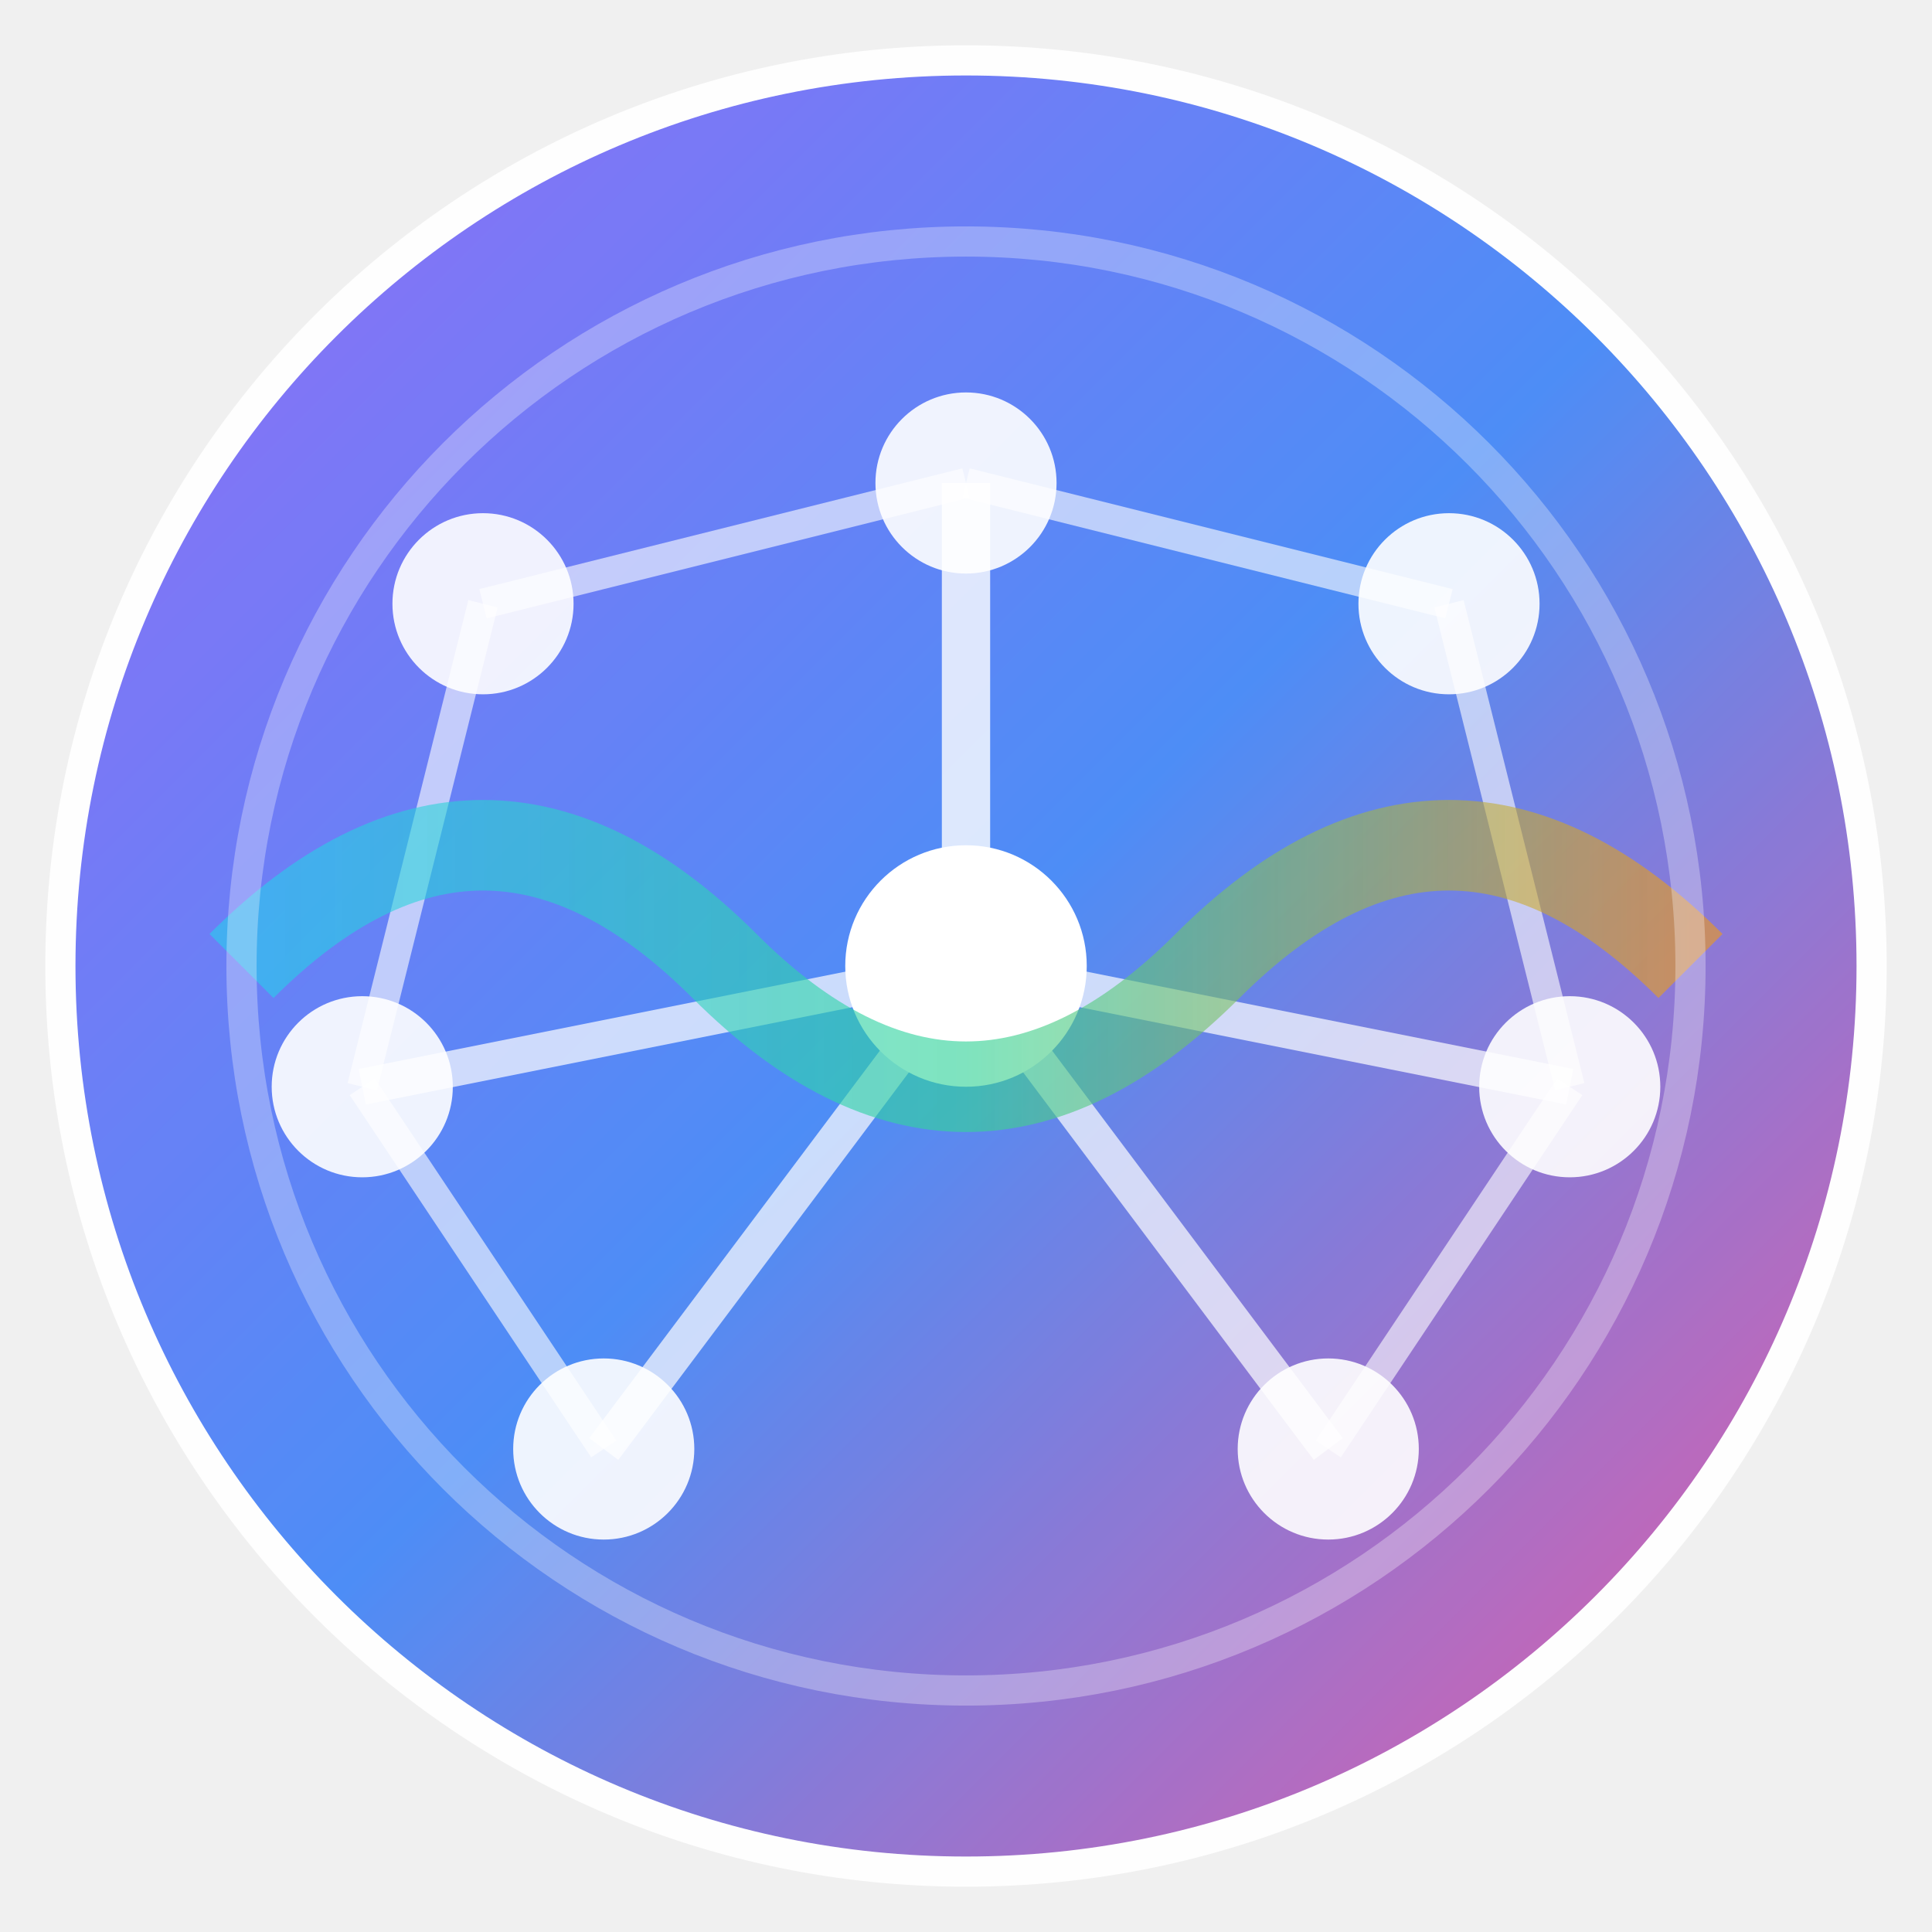
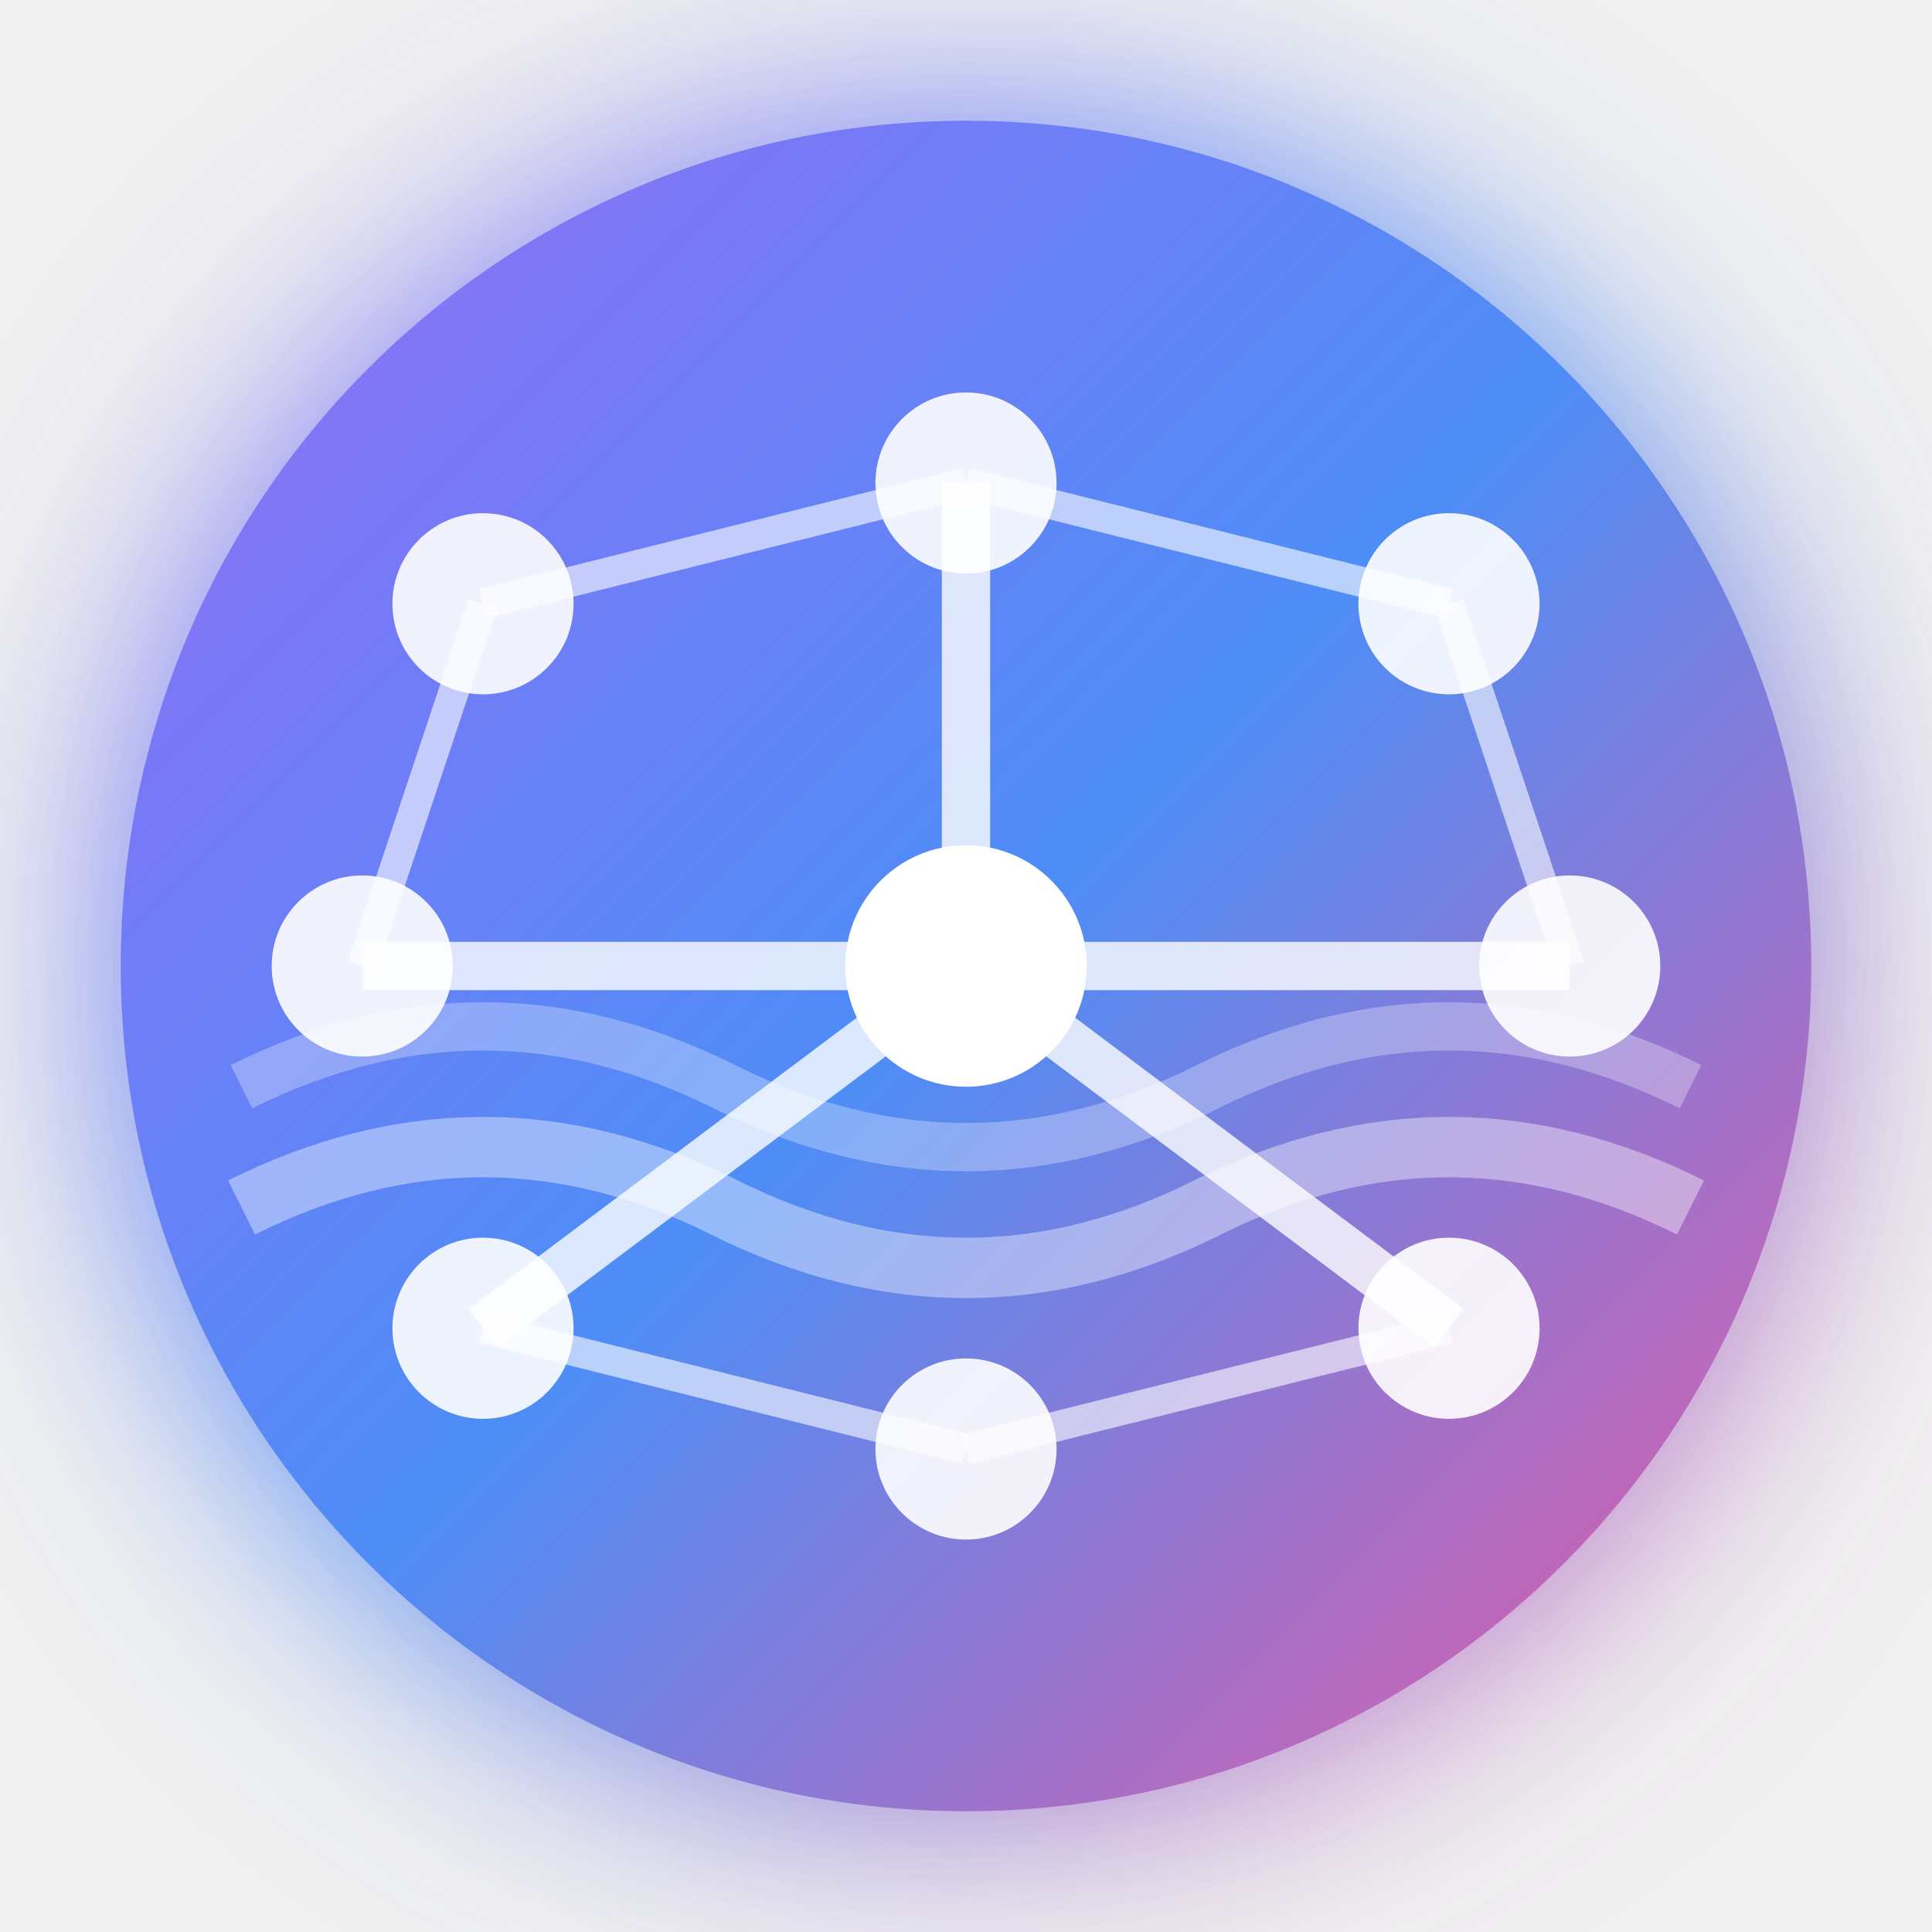
<svg xmlns="http://www.w3.org/2000/svg" width="32" height="32" viewBox="0 0 32 32" fill="none">
  <defs>
-     <linearGradient id="bgGradient" x1="0%" y1="0%" x2="100%" y2="100%">
+     <linearGradient id="neonGradient" x1="0%" y1="0%" x2="100%" y2="100%">
      <stop offset="0%" style="stop-color:#8B5CF6;stop-opacity:1" />
      <stop offset="50%" style="stop-color:#3B82F6;stop-opacity:1" />
      <stop offset="100%" style="stop-color:#EC4899;stop-opacity:1" />
    </linearGradient>
-     <linearGradient id="waveGradient" x1="0%" y1="0%" x2="100%" y2="0%">
-       <stop offset="0%" style="stop-color:#22D3EE;stop-opacity:0.8" />
-       <stop offset="50%" style="stop-color:#34D399;stop-opacity:0.9" />
-       <stop offset="100%" style="stop-color:#F59E0B;stop-opacity:0.8" />
-     </linearGradient>
+     <filter id="glow">
+       <feGaussianBlur stdDeviation="2" result="coloredBlur" />
+       <feMerge>
+         <feMergeNode in="coloredBlur" />
+         <feMergeNode in="SourceGraphic" />
+       </feMerge>
+     </filter>
  </defs>
-   <circle cx="16" cy="16" r="15" fill="url(#bgGradient)" stroke="#ffffff" stroke-width="0.5" opacity="0.9" />
-   <circle cx="8" cy="10" r="1.5" fill="#ffffff" opacity="0.9" />
-   <circle cx="16" cy="8" r="1.5" fill="#ffffff" opacity="0.9" />
-   <circle cx="24" cy="10" r="1.5" fill="#ffffff" opacity="0.9" />
-   <circle cx="6" cy="18" r="1.5" fill="#ffffff" opacity="0.9" />
-   <circle cx="16" cy="16" r="2" fill="#ffffff" opacity="1" />
-   <circle cx="26" cy="18" r="1.5" fill="#ffffff" opacity="0.9" />
-   <circle cx="10" cy="24" r="1.5" fill="#ffffff" opacity="0.9" />
-   <circle cx="22" cy="24" r="1.5" fill="#ffffff" opacity="0.9" />
-   <line x1="8" y1="10" x2="16" y2="8" stroke="#ffffff" stroke-width="0.5" opacity="0.6" />
-   <line x1="16" y1="8" x2="24" y2="10" stroke="#ffffff" stroke-width="0.5" opacity="0.6" />
-   <line x1="8" y1="10" x2="6" y2="18" stroke="#ffffff" stroke-width="0.5" opacity="0.6" />
-   <line x1="16" y1="8" x2="16" y2="16" stroke="#ffffff" stroke-width="0.8" opacity="0.8" />
-   <line x1="24" y1="10" x2="26" y2="18" stroke="#ffffff" stroke-width="0.5" opacity="0.6" />
-   <line x1="6" y1="18" x2="16" y2="16" stroke="#ffffff" stroke-width="0.6" opacity="0.7" />
-   <line x1="16" y1="16" x2="26" y2="18" stroke="#ffffff" stroke-width="0.6" opacity="0.7" />
-   <line x1="6" y1="18" x2="10" y2="24" stroke="#ffffff" stroke-width="0.5" opacity="0.6" />
-   <line x1="16" y1="16" x2="10" y2="24" stroke="#ffffff" stroke-width="0.6" opacity="0.7" />
-   <line x1="16" y1="16" x2="22" y2="24" stroke="#ffffff" stroke-width="0.6" opacity="0.7" />
-   <line x1="26" y1="18" x2="22" y2="24" stroke="#ffffff" stroke-width="0.5" opacity="0.6" />
-   <path d="M 4 16 Q 8 12, 12 16 Q 16 20, 20 16 Q 24 12, 28 16" stroke="url(#waveGradient)" stroke-width="1.5" fill="none" opacity="0.7" />
-   <circle cx="16" cy="16" r="12" fill="none" stroke="#ffffff" stroke-width="0.5" opacity="0.3">
-     <animate attributeName="r" values="12;14;12" dur="2s" repeatCount="indefinite" />
-     <animate attributeName="opacity" values="0.3;0.1;0.3" dur="2s" repeatCount="indefinite" />
-   </circle>
+   <circle cx="16" cy="16" r="14" fill="url(#neonGradient)" filter="url(#glow)" opacity="0.9" />
+   <circle cx="8" cy="10" r="1.5" fill="white" opacity="0.9" />
+   <circle cx="16" cy="8" r="1.5" fill="white" opacity="0.9" />
+   <circle cx="24" cy="10" r="1.5" fill="white" opacity="0.9" />
+   <circle cx="6" cy="16" r="1.5" fill="white" opacity="0.9" />
+   <circle cx="16" cy="16" r="2" fill="white" />
+   <circle cx="26" cy="16" r="1.5" fill="white" opacity="0.9" />
+   <circle cx="8" cy="22" r="1.5" fill="white" opacity="0.9" />
+   <circle cx="16" cy="24" r="1.5" fill="white" opacity="0.9" />
+   <circle cx="24" cy="22" r="1.5" fill="white" opacity="0.9" />
+   <line x1="8" y1="10" x2="16" y2="8" stroke="white" stroke-width="0.5" opacity="0.6" />
+   <line x1="16" y1="8" x2="24" y2="10" stroke="white" stroke-width="0.5" opacity="0.6" />
+   <line x1="8" y1="10" x2="6" y2="16" stroke="white" stroke-width="0.5" opacity="0.6" />
+   <line x1="16" y1="8" x2="16" y2="16" stroke="white" stroke-width="0.8" opacity="0.8" />
+   <line x1="24" y1="10" x2="26" y2="16" stroke="white" stroke-width="0.5" opacity="0.6" />
+   <line x1="6" y1="16" x2="16" y2="16" stroke="white" stroke-width="0.8" opacity="0.8" />
+   <line x1="16" y1="16" x2="26" y2="16" stroke="white" stroke-width="0.8" opacity="0.8" />
+   <line x1="8" y1="22" x2="16" y2="16" stroke="white" stroke-width="0.8" opacity="0.8" />
+   <line x1="16" y1="16" x2="24" y2="22" stroke="white" stroke-width="0.8" opacity="0.8" />
+   <line x1="8" y1="22" x2="16" y2="24" stroke="white" stroke-width="0.5" opacity="0.6" />
+   <line x1="16" y1="24" x2="24" y2="22" stroke="white" stroke-width="0.5" opacity="0.6" />
+   <path d="M4 20 Q8 18 12 20 T20 20 T28 20" stroke="white" stroke-width="1" fill="none" opacity="0.4" />
+   <path d="M4 18 Q8 16 12 18 T20 18 T28 18" stroke="white" stroke-width="0.8" fill="none" opacity="0.3" />
</svg>
